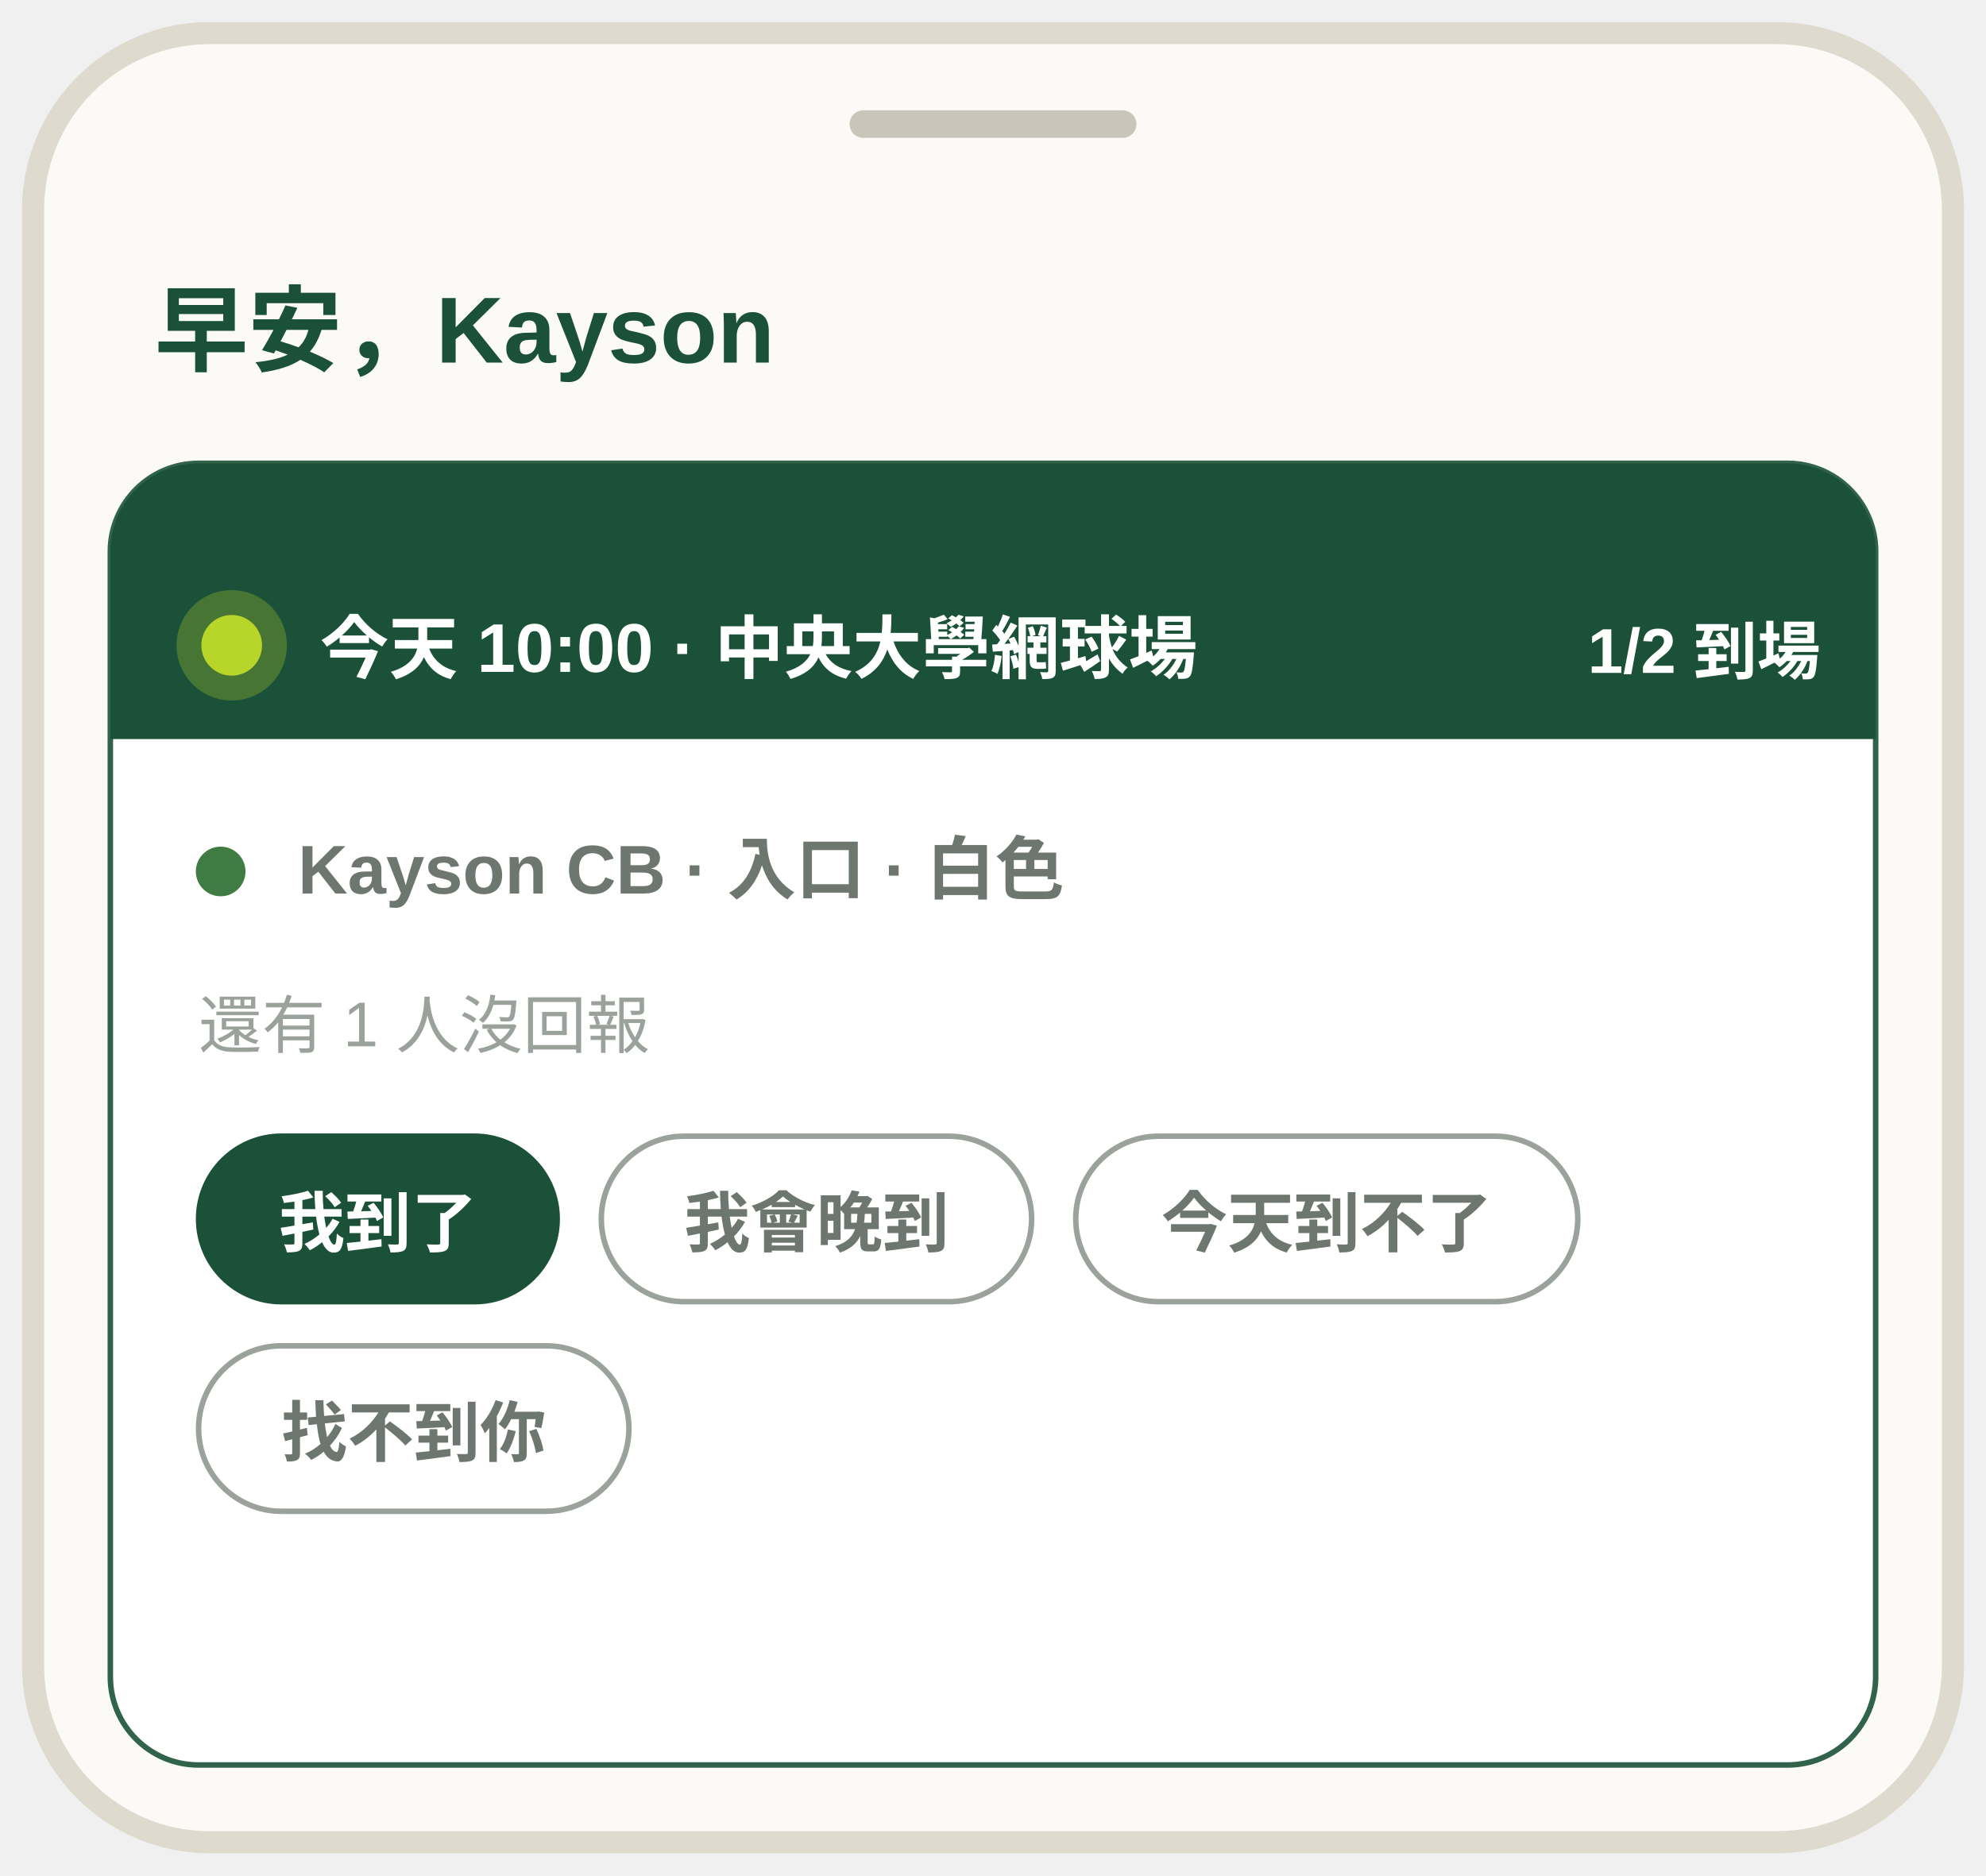
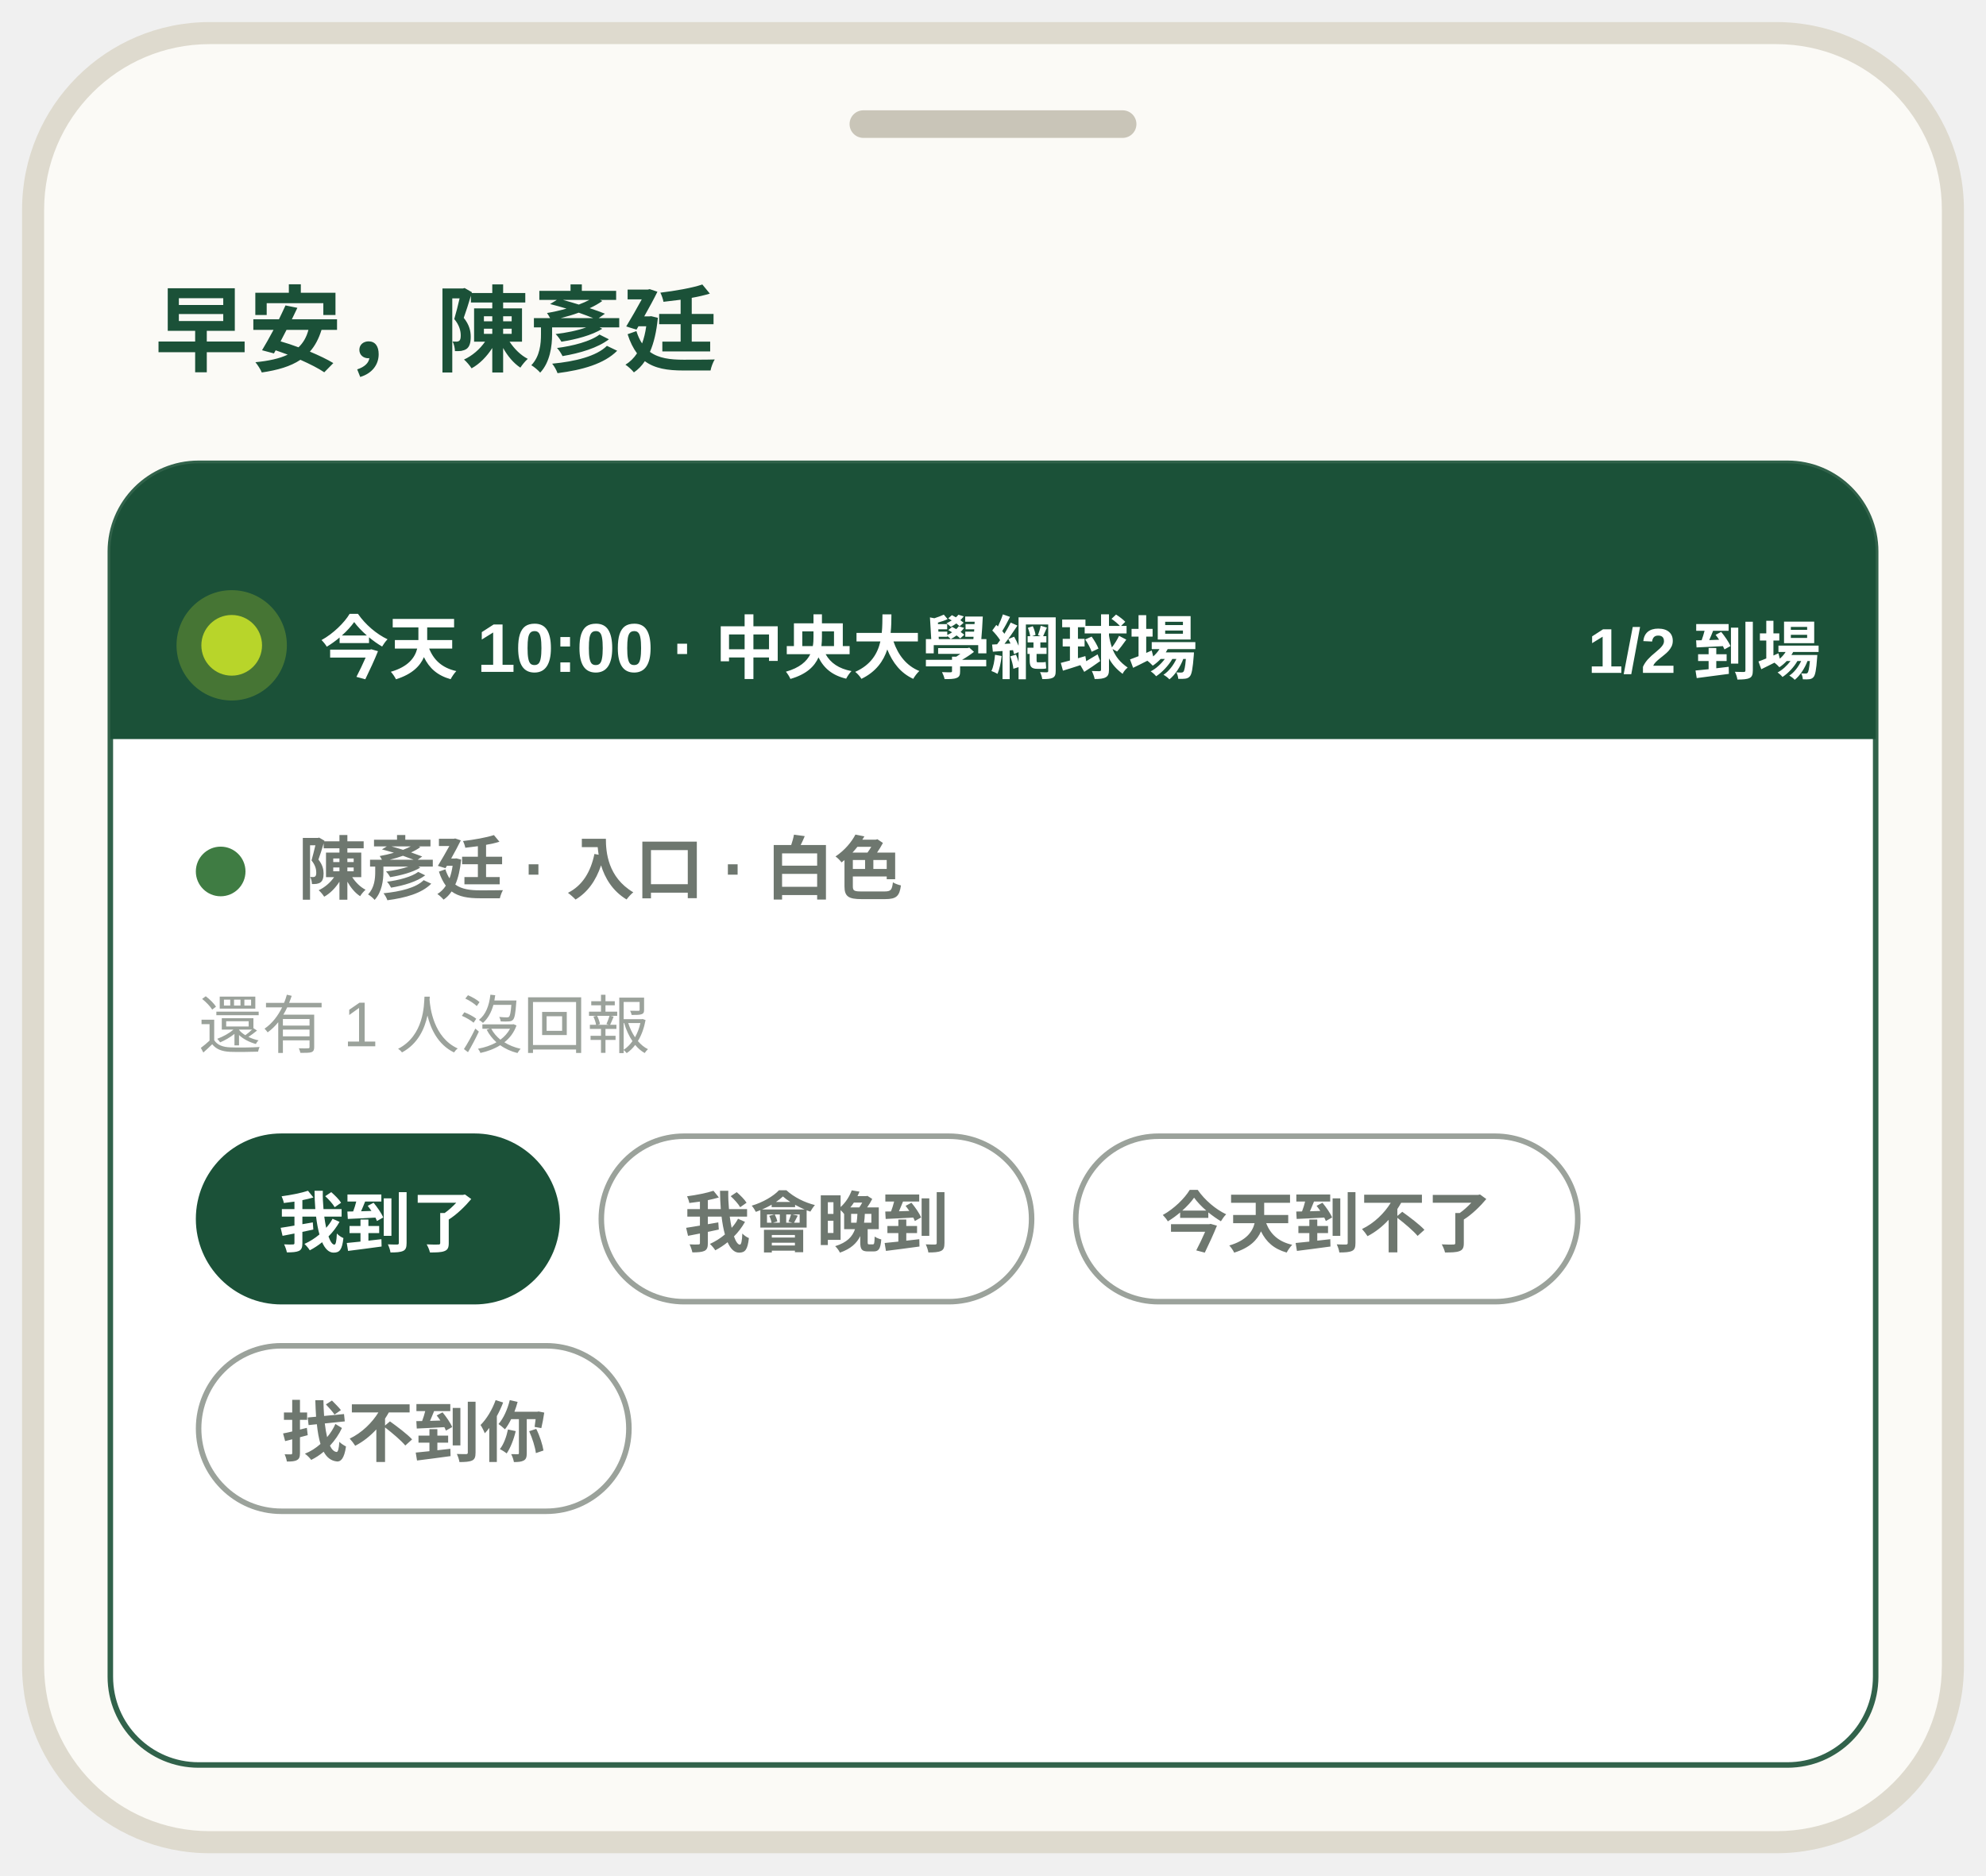
<svg xmlns="http://www.w3.org/2000/svg" viewBox="0 0 360 340" font-family="-apple-system, BlinkMacSystemFont, 'Segoe UI', 'PingFang TC', 'Noto Sans TC', 'Helvetica Neue', Arial, sans-serif">
  <rect x="4" y="4" width="352" height="332" rx="34" fill="#DEDACE" />
  <rect x="8" y="8" width="344" height="324" rx="30" fill="#FBFAF6" />
  <rect x="154.0" y="20" width="52" height="5" rx="2.5" fill="#C9C5B8" />
-   <text x="28" y="66" font-size="17" fill="#1B5138" font-weight="800" text-anchor="start">早安，Kayson</text>
+   <text x="28" y="66" font-size="17" fill="#1B5138" font-weight="800" text-anchor="start">早安，陳彥廷</text>
  <rect x="20" y="84" width="320" height="236" rx="16" fill="#FFFFFF" stroke="#1B5138" stroke-opacity="0.9" />
  <path d="M20 100 a16 16 0 0 1 16 -16 h288 a16 16 0 0 1 16 16 v34 h-320 z" fill="#1B5138" />
  <circle cx="42" cy="117" r="5.5" fill="#B8D52A" />
  <circle cx="42" cy="117" r="10" fill="#B8D52A" opacity="0.28" />
  <text x="58" y="122" font-size="12.5" fill="#FFFFFF" font-weight="800" text-anchor="start">今天 10:00 · 中央大學網球場</text>
  <text x="330" y="122" font-size="11.5" fill="#FFFFFF" font-weight="700" text-anchor="end">1/2 到場</text>
  <circle cx="40" cy="158" r="4.5" fill="#3F7C43" />
-   <text x="54" y="162" font-size="12.5" fill="#6E776F" font-weight="600" text-anchor="start">Kayson CB · 入口 · 白色</text>
+   <text x="54" y="162" font-size="12.5" fill="#6E776F" font-weight="600" text-anchor="start">陳彥廷 · 入口 · 白色</text>
  <text x="36" y="190" font-size="11.5" fill="#9BA29B" font-weight="500" text-anchor="start">還有 1 人沒回報</text>
  <rect x="36" y="206" width="65" height="30" rx="15" fill="#1B5138" stroke="#1B5138" />
  <text x="68.5" y="226" font-size="12" fill="#FFFFFF" font-weight="700" text-anchor="middle">我到了</text>
  <rect x="109" y="206" width="78" height="30" rx="15" fill="none" stroke="#9BA29B" />
  <text x="148.0" y="226" font-size="12" fill="#6E776F" font-weight="700" text-anchor="middle">我會晚到</text>
  <rect x="195" y="206" width="91" height="30" rx="15" fill="none" stroke="#9BA29B" />
  <text x="240.5" y="226" font-size="12" fill="#6E776F" font-weight="700" text-anchor="middle">今天到不了</text>
  <rect x="36" y="244" width="78" height="30" rx="15" fill="none" stroke="#9BA29B" />
  <text x="75.0" y="264" font-size="12" fill="#6E776F" font-weight="700" text-anchor="middle">找不到你</text>
</svg>
